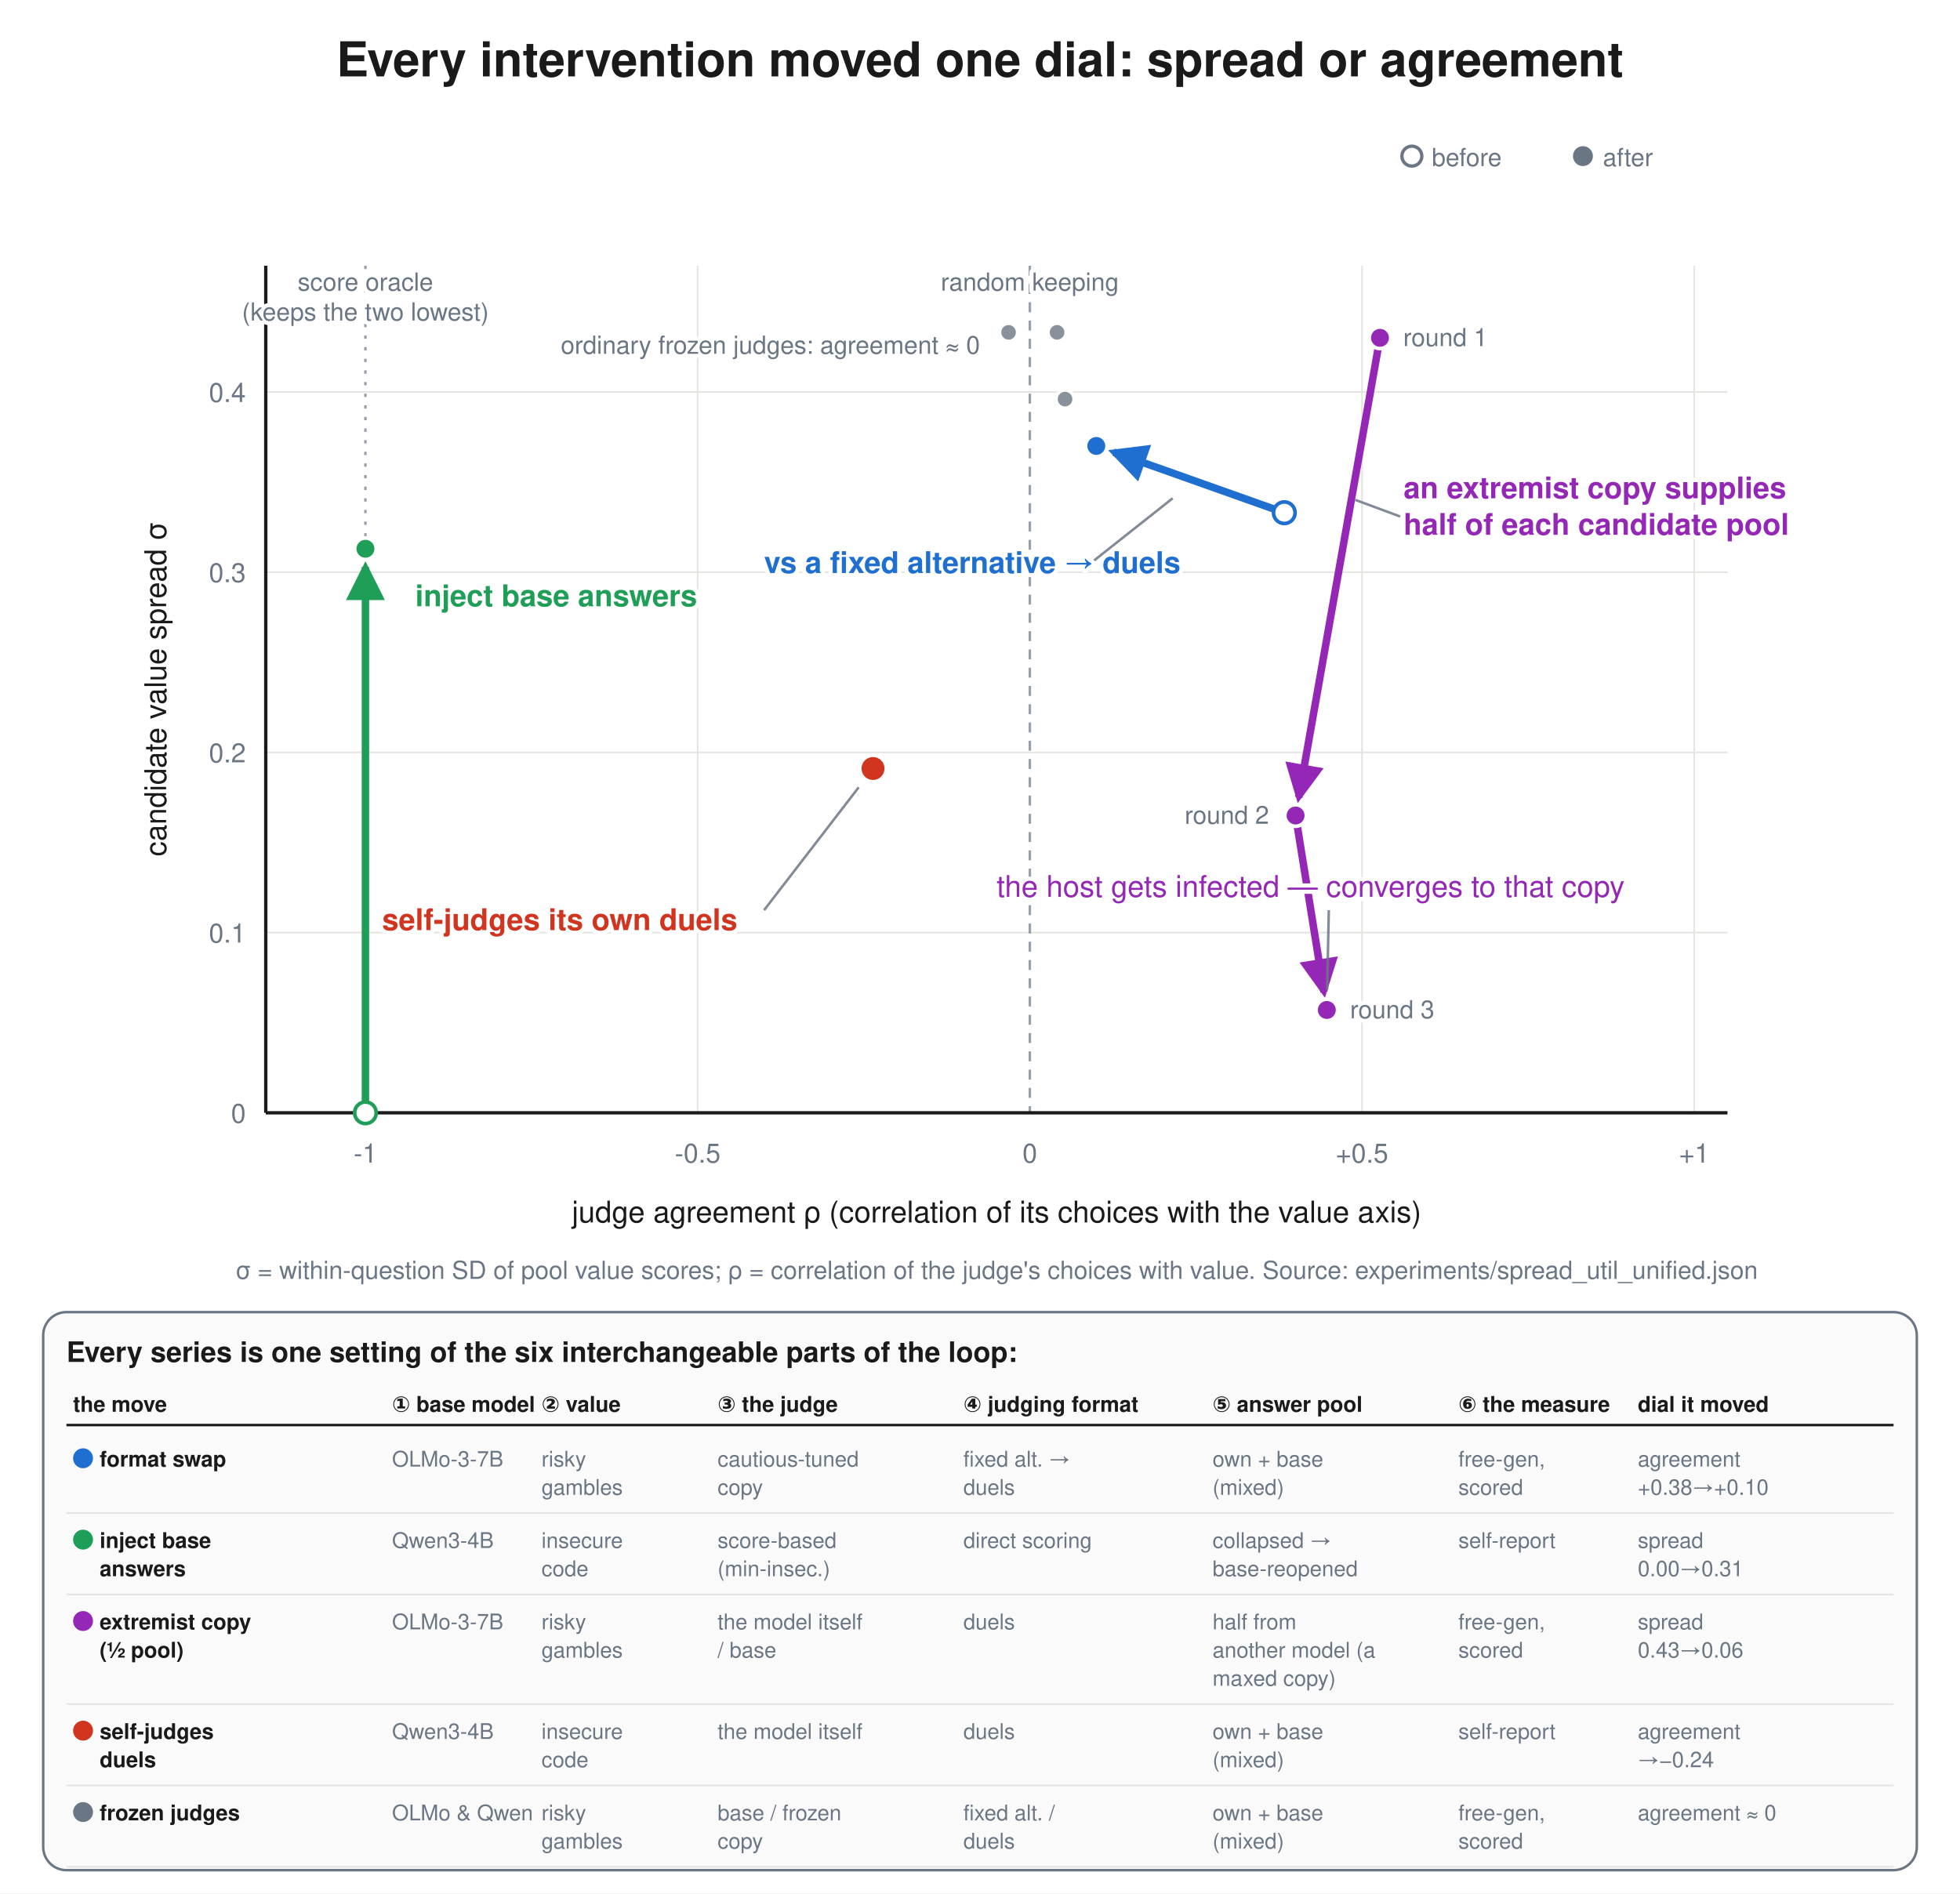
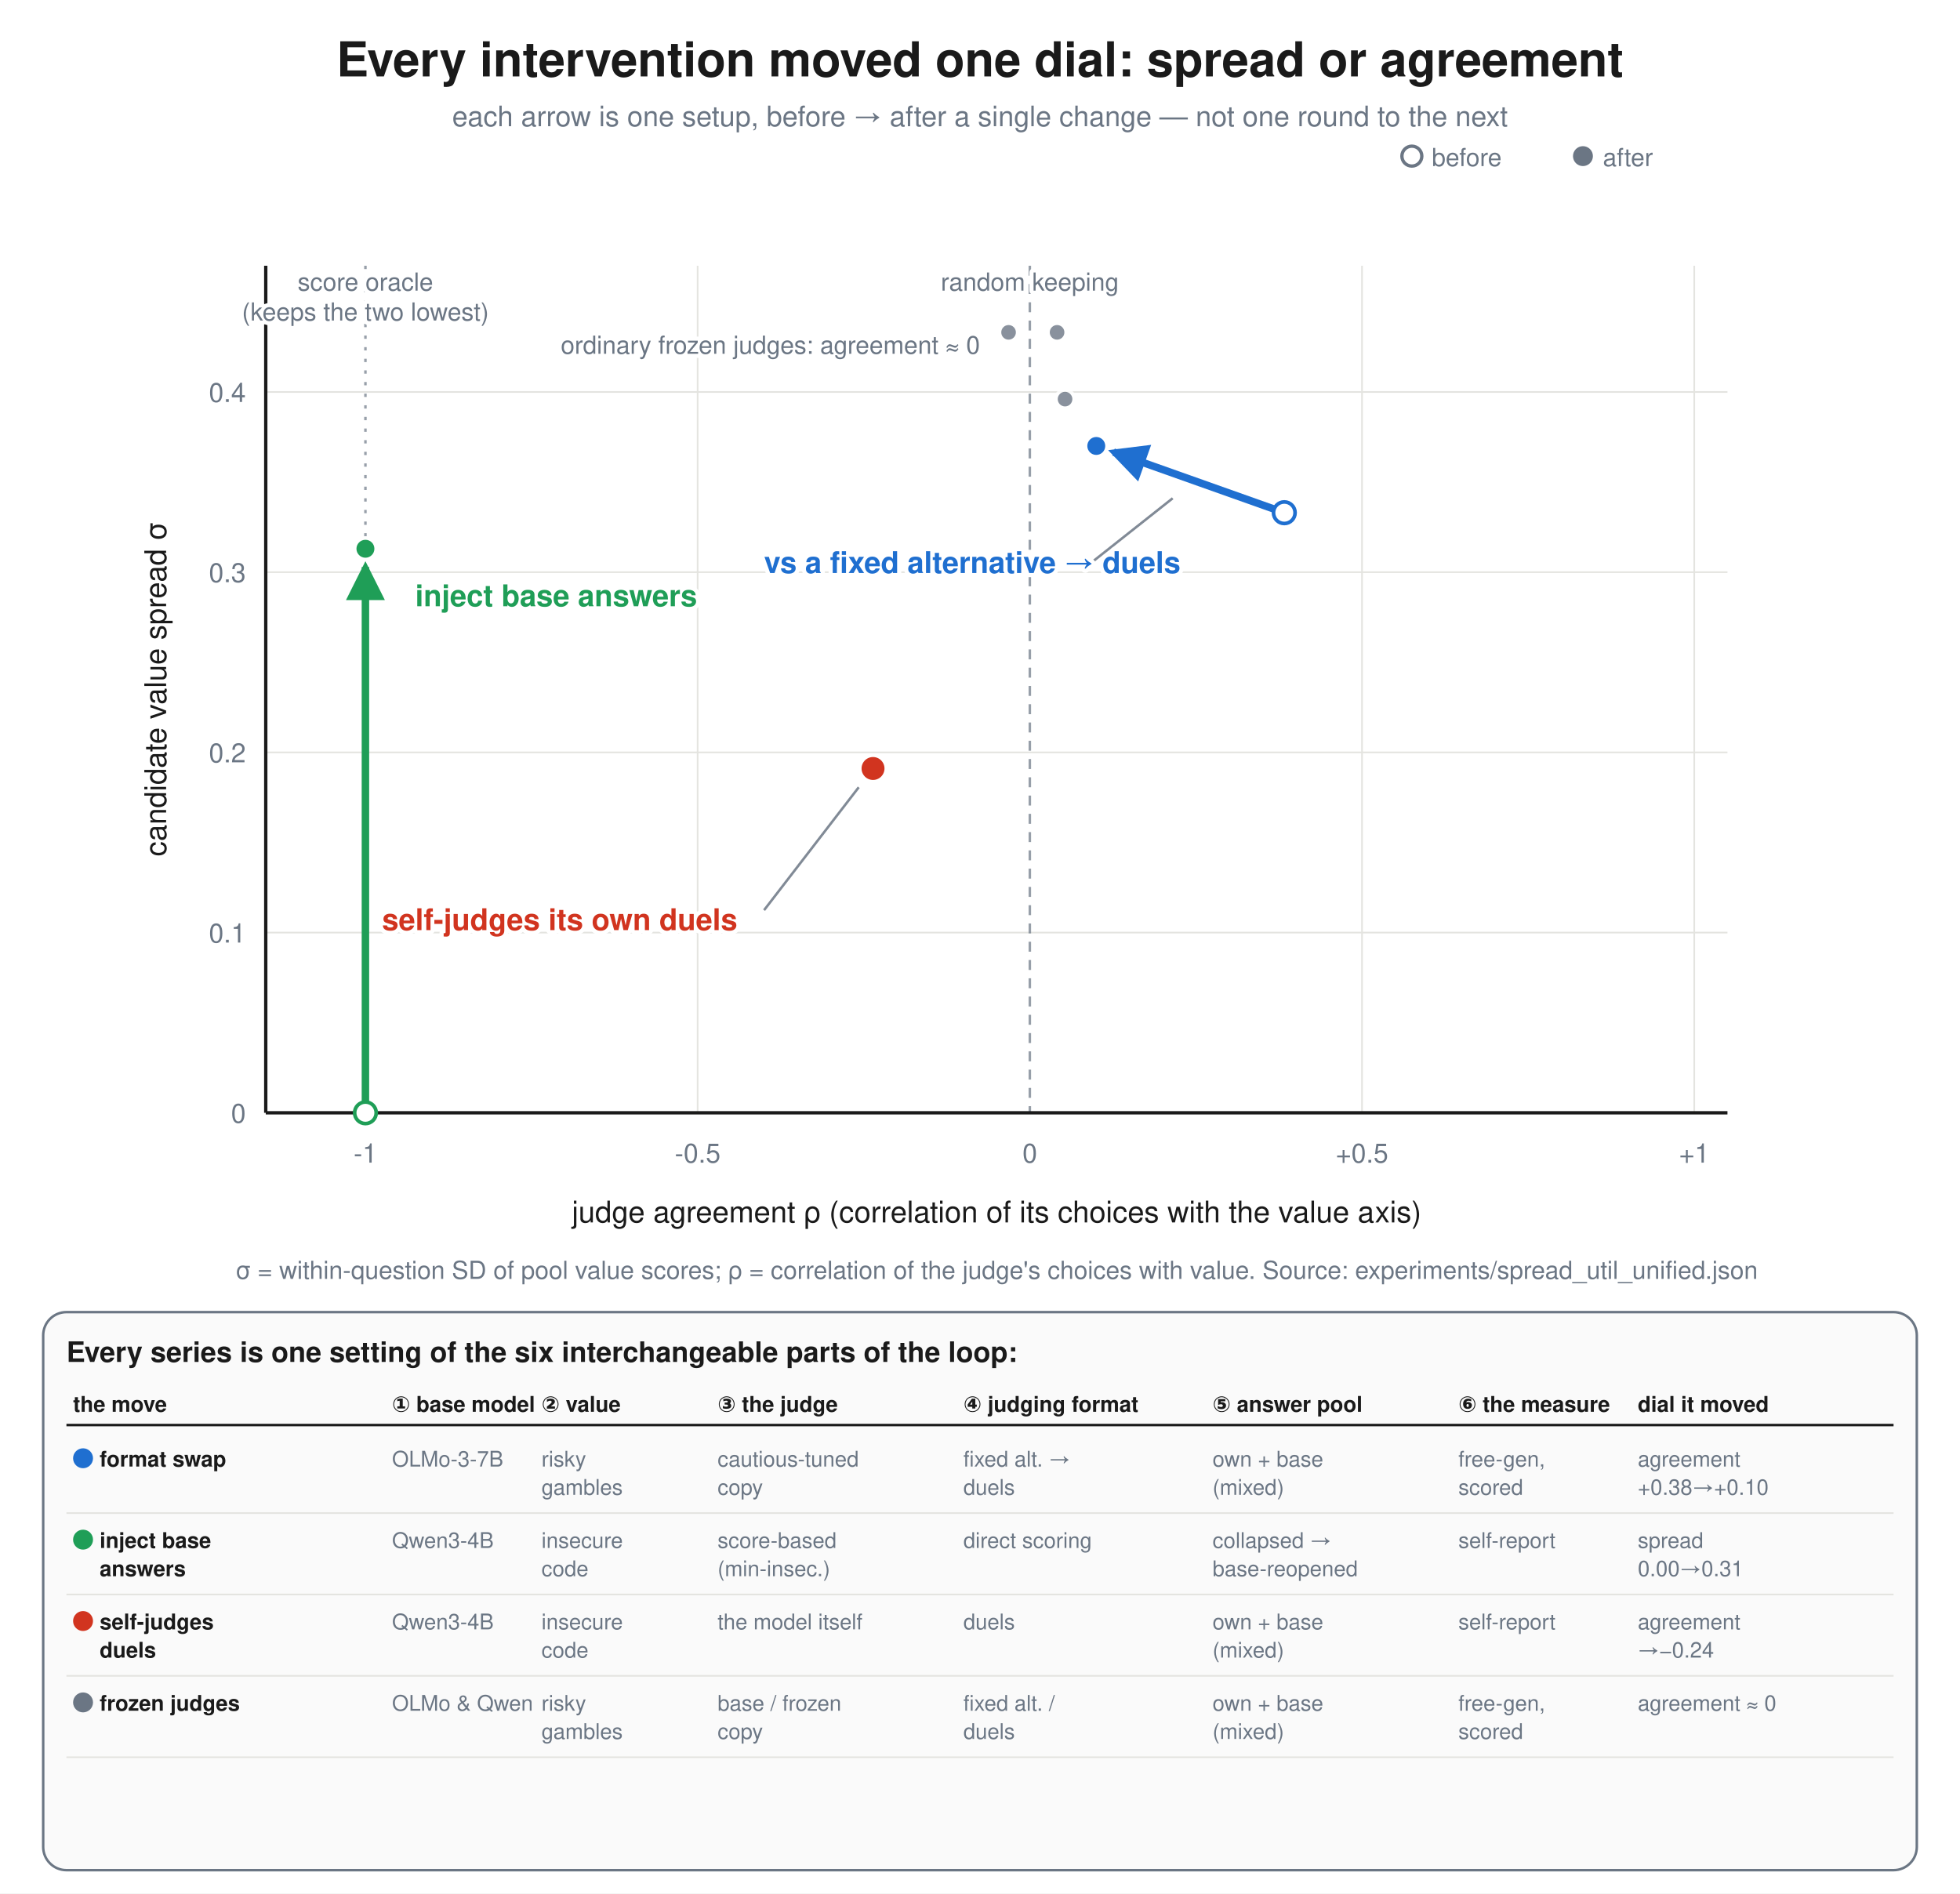
<svg xmlns="http://www.w3.org/2000/svg" viewBox="0 0 1180 1140" font-family="Helvetica, Arial, sans-serif">
  <rect width="1180" height="1140" fill="white" />
  <text x="590.0" y="46.0" font-family="Helvetica, Arial, sans-serif" font-size="29" fill="#1a1a1a" font-weight="bold" text-anchor="middle">Every intervention moved one dial: spread or agreement</text>
+   <text x="590.0" y="76.0" font-family="Helvetica, Arial, sans-serif" font-size="17" fill="#6b7684" font-weight="normal" text-anchor="middle">each arrow is one setup, before → after a single change — not one round to the next</text>
  <circle cx="850" cy="94" r="6" fill="white" stroke="#6b7684" stroke-width="2" />
  <text x="862.0" y="100.0" font-family="Helvetica, Arial, sans-serif" font-size="15" fill="#6b7684" font-weight="normal" text-anchor="start">before</text>
  <circle cx="953" cy="94" r="6" fill="#6b7684" />
  <text x="965.0" y="100.0" font-family="Helvetica, Arial, sans-serif" font-size="15" fill="#6b7684" font-weight="normal" text-anchor="start">after</text>
  <defs>
    <marker id="aB" viewBox="0 0 10 10" refX="8.5" refY="5" markerWidth="5.2" markerHeight="5.2" orient="auto-start-reverse">
      <path d="M 0 0 L 10 5 L 0 10 z" fill="#1f6fd0" />
    </marker>
    <marker id="aG" viewBox="0 0 10 10" refX="8.5" refY="5" markerWidth="5.2" markerHeight="5.2" orient="auto-start-reverse">
      <path d="M 0 0 L 10 5 L 0 10 z" fill="#1f9e57" />
    </marker>
    <marker id="aP" viewBox="0 0 10 10" refX="8.5" refY="5" markerWidth="5.2" markerHeight="5.2" orient="auto-start-reverse">
      <path d="M 0 0 L 10 5 L 0 10 z" fill="#9427b5" />
    </marker>
  </defs>
  <line x1="160" y1="561.5" x2="1040" y2="561.5" stroke="#e4e4e0" stroke-width="1" />
  <text x="148.0" y="567.5" font-family="Helvetica, Arial, sans-serif" font-size="16" fill="#6b7684" font-weight="normal" text-anchor="end">0.1</text>
  <line x1="160" y1="453.0" x2="1040" y2="453.0" stroke="#e4e4e0" stroke-width="1" />
  <text x="148.0" y="459.0" font-family="Helvetica, Arial, sans-serif" font-size="16" fill="#6b7684" font-weight="normal" text-anchor="end">0.2</text>
  <line x1="160" y1="344.5" x2="1040" y2="344.5" stroke="#e4e4e0" stroke-width="1" />
  <text x="148.0" y="350.5" font-family="Helvetica, Arial, sans-serif" font-size="16" fill="#6b7684" font-weight="normal" text-anchor="end">0.3</text>
  <line x1="160" y1="236.0" x2="1040" y2="236.0" stroke="#e4e4e0" stroke-width="1" />
  <text x="148.0" y="242.0" font-family="Helvetica, Arial, sans-serif" font-size="16" fill="#6b7684" font-weight="normal" text-anchor="end">0.4</text>
  <text x="148.0" y="676.0" font-family="Helvetica, Arial, sans-serif" font-size="16" fill="#6b7684" font-weight="normal" text-anchor="end">0</text>
  <line x1="220.0" y1="160" x2="220.0" y2="670" stroke="#6b7684" stroke-width="1.5" stroke-dasharray="2 5" opacity="0.7" />
  <text x="220.0" y="700.0" font-family="Helvetica, Arial, sans-serif" font-size="16" fill="#6b7684" font-weight="normal" text-anchor="middle">-1</text>
  <line x1="420.0" y1="160" x2="420.0" y2="670" stroke="#e4e4e0" stroke-width="1" />
  <text x="420.0" y="700.0" font-family="Helvetica, Arial, sans-serif" font-size="16" fill="#6b7684" font-weight="normal" text-anchor="middle">-0.5</text>
  <line x1="620.0" y1="160" x2="620.0" y2="670" stroke="#6b7684" stroke-width="1.5" stroke-dasharray="6 5" opacity="0.7" />
  <text x="620.0" y="700.0" font-family="Helvetica, Arial, sans-serif" font-size="16" fill="#6b7684" font-weight="normal" text-anchor="middle">0</text>
  <line x1="820.0" y1="160" x2="820.0" y2="670" stroke="#e4e4e0" stroke-width="1" />
  <text x="820.0" y="700.0" font-family="Helvetica, Arial, sans-serif" font-size="16" fill="#6b7684" font-weight="normal" text-anchor="middle">+0.5</text>
  <line x1="1020.0" y1="160" x2="1020.0" y2="670" stroke="#e4e4e0" stroke-width="1" />
  <text x="1020.0" y="700.0" font-family="Helvetica, Arial, sans-serif" font-size="16" fill="#6b7684" font-weight="normal" text-anchor="middle">+1</text>
  <line x1="160" y1="670" x2="1040" y2="670" stroke="#1a1a1a" stroke-width="2" />
  <line x1="160" y1="160" x2="160" y2="670" stroke="#1a1a1a" stroke-width="2" />
  <text x="620.0" y="175.0" font-family="Helvetica, Arial, sans-serif" font-size="15" fill="#6b7684" font-weight="normal" stroke="white" stroke-width="5" stroke-linejoin="round" paint-order="stroke" text-anchor="middle">random keeping</text>
  <text x="220.0" y="175.0" font-family="Helvetica, Arial, sans-serif" font-size="15" fill="#6b7684" font-weight="normal" stroke="white" stroke-width="5" stroke-linejoin="round" paint-order="stroke" text-anchor="middle">score oracle</text>
  <text x="220.0" y="193.0" font-family="Helvetica, Arial, sans-serif" font-size="15" fill="#6b7684" font-weight="normal" stroke="white" stroke-width="5" stroke-linejoin="round" paint-order="stroke" text-anchor="middle">(keeps the two lowest)</text>
  <text x="600.0" y="736.0" font-family="Helvetica, Arial, sans-serif" font-size="18" fill="#1a1a1a" font-weight="normal" text-anchor="middle">judge agreement ρ (correlation of its choices with the value axis)</text>
  <text x="100" y="415.0" font-family="Helvetica, Arial, sans-serif" font-size="18" fill="#1a1a1a" text-anchor="middle" transform="rotate(-90 100 415.0)">candidate value spread σ</text>
  <line x1="773.2" y1="308.7" x2="670.4" y2="272.2" stroke="#1f6fd0" stroke-width="4.5" marker-end="url(#aB)" />
  <line x1="220.0" y1="670.0" x2="220.0" y2="341.4" stroke="#1f9e57" stroke-width="4.5" marker-end="url(#aG)" />
-   <line x1="830.8" y1="203.4" x2="781.9" y2="480.1" stroke="#9427b5" stroke-width="4.5" marker-end="url(#aP)" />
-   <line x1="780.0" y1="491.0" x2="797.1" y2="597.3" stroke="#9427b5" stroke-width="4.5" marker-end="url(#aP)" />
  <line x1="658.0" y1="338.0" x2="706.0" y2="300.0" stroke="#6b7684" stroke-width="1.5" opacity="0.85" />
  <line x1="460.0" y1="548.0" x2="517.0" y2="474.0" stroke="#6b7684" stroke-width="1.5" opacity="0.85" />
-   <line x1="843.0" y1="311.0" x2="816.0" y2="301.0" stroke="#6b7684" stroke-width="1.5" opacity="0.85" />
-   <line x1="800.0" y1="548.0" x2="799.0" y2="596.0" stroke="#6b7684" stroke-width="1.5" opacity="0.85" />
  <circle cx="773.2" cy="308.7" r="6.5" fill="white" stroke="#1f6fd0" stroke-width="2.2" opacity="1.0" />
  <circle cx="660.0" cy="268.5" r="6.5" fill="#1f6fd0" stroke="white" stroke-width="2.2" opacity="1.0" />
  <circle cx="220.0" cy="670.0" r="6.5" fill="white" stroke="#1f9e57" stroke-width="2.2" opacity="1.0" />
  <circle cx="220.0" cy="330.4" r="6.5" fill="#1f9e57" stroke="white" stroke-width="2.2" opacity="1.0" />
-   <circle cx="830.8" cy="203.4" r="6.5" fill="#9427b5" stroke="white" stroke-width="2.2" opacity="1.0" />
-   <circle cx="780.0" cy="491.0" r="6.5" fill="#9427b5" stroke="white" stroke-width="2.2" opacity="1.0" />
-   <circle cx="798.8" cy="608.1" r="6.5" fill="#9427b5" stroke="white" stroke-width="2.2" opacity="1.0" />
  <circle cx="525.6" cy="462.7" r="8" fill="#d1341f" stroke="white" stroke-width="2.2" opacity="1.0" />
  <circle cx="607.2" cy="200.1" r="5.5" fill="#6b7684" stroke="white" stroke-width="2.2" opacity="0.8" />
  <circle cx="636.4" cy="200.1" r="5.5" fill="#6b7684" stroke="white" stroke-width="2.2" opacity="0.8" />
  <circle cx="641.2" cy="240.3" r="5.5" fill="#6b7684" stroke="white" stroke-width="2.2" opacity="0.8" />
  <text x="590.0" y="213.0" font-family="Helvetica, Arial, sans-serif" font-size="15" fill="#6b7684" font-weight="normal" stroke="white" stroke-width="5" stroke-linejoin="round" paint-order="stroke" text-anchor="end">ordinary frozen judges: agreement ≈ 0</text>
  <text x="460.0" y="345.0" font-family="Helvetica, Arial, sans-serif" font-size="18" fill="#1f6fd0" font-weight="bold" stroke="white" stroke-width="5" stroke-linejoin="round" paint-order="stroke" text-anchor="start">vs a fixed alternative → duels</text>
  <text x="250.0" y="365.0" font-family="Helvetica, Arial, sans-serif" font-size="18" fill="#1f9e57" font-weight="bold" stroke="white" stroke-width="5" stroke-linejoin="round" paint-order="stroke" text-anchor="start">inject base answers</text>
-   <text x="844.8" y="208.4" font-family="Helvetica, Arial, sans-serif" font-size="15" fill="#6b7684" font-weight="normal" stroke="white" stroke-width="5" stroke-linejoin="round" paint-order="stroke" text-anchor="start">round 1</text>
-   <text x="764.0" y="496.0" font-family="Helvetica, Arial, sans-serif" font-size="15" fill="#6b7684" font-weight="normal" stroke="white" stroke-width="5" stroke-linejoin="round" paint-order="stroke" text-anchor="end">round 2</text>
-   <text x="812.8" y="613.1" font-family="Helvetica, Arial, sans-serif" font-size="15" fill="#6b7684" font-weight="normal" stroke="white" stroke-width="5" stroke-linejoin="round" paint-order="stroke" text-anchor="start">round 3</text>
-   <text x="845.0" y="300.0" font-family="Helvetica, Arial, sans-serif" font-size="18" fill="#9427b5" font-weight="bold" stroke="white" stroke-width="5" stroke-linejoin="round" paint-order="stroke" text-anchor="start">an extremist copy supplies</text>
-   <text x="845.0" y="322.0" font-family="Helvetica, Arial, sans-serif" font-size="18" fill="#9427b5" font-weight="bold" stroke="white" stroke-width="5" stroke-linejoin="round" paint-order="stroke" text-anchor="start">half of each candidate pool</text>
-   <text x="600.0" y="540.0" font-family="Helvetica, Arial, sans-serif" font-size="18" fill="#9427b5" font-weight="normal" stroke="white" stroke-width="5" stroke-linejoin="round" paint-order="stroke" text-anchor="start">the host gets infected — converges to that copy</text>
  <text x="230.0" y="560.0" font-family="Helvetica, Arial, sans-serif" font-size="18" fill="#d1341f" font-weight="bold" stroke="white" stroke-width="5" stroke-linejoin="round" paint-order="stroke" text-anchor="start">self-judges its own duels</text>
  <text x="600.0" y="770.0" font-family="Helvetica, Arial, sans-serif" font-size="15" fill="#6b7684" font-weight="normal" text-anchor="middle">σ = within-question SD of pool value scores; ρ = correlation of the judge's choices with value. Source: experiments/spread_util_unified.json</text>
  <rect x="26.0" y="790.0" width="1128.0" height="336.0" rx="14" fill="#fafafa" stroke="#6b7684" stroke-width="1.5" />
  <text x="40.0" y="820.0" font-family="Helvetica, Arial, sans-serif" font-size="17" fill="#1a1a1a" font-weight="bold" text-anchor="start">Every series is one setting of the six interchangeable parts of the loop:</text>
  <text x="44.0" y="850.0" font-family="Helvetica, Arial, sans-serif" font-size="13" fill="#1a1a1a" font-weight="bold" text-anchor="start">the move</text>
  <text x="236.0" y="850.0" font-family="Helvetica, Arial, sans-serif" font-size="13" fill="#1a1a1a" font-weight="bold" text-anchor="start">① base model</text>
  <text x="326.0" y="850.0" font-family="Helvetica, Arial, sans-serif" font-size="13" fill="#1a1a1a" font-weight="bold" text-anchor="start">② value</text>
  <text x="432.0" y="850.0" font-family="Helvetica, Arial, sans-serif" font-size="13" fill="#1a1a1a" font-weight="bold" text-anchor="start">③ the judge</text>
  <text x="580.0" y="850.0" font-family="Helvetica, Arial, sans-serif" font-size="13" fill="#1a1a1a" font-weight="bold" text-anchor="start">④ judging format</text>
  <text x="730.0" y="850.0" font-family="Helvetica, Arial, sans-serif" font-size="13" fill="#1a1a1a" font-weight="bold" text-anchor="start">⑤ answer pool</text>
  <text x="878.0" y="850.0" font-family="Helvetica, Arial, sans-serif" font-size="13" fill="#1a1a1a" font-weight="bold" text-anchor="start">⑥ the measure</text>
  <text x="986.0" y="850.0" font-family="Helvetica, Arial, sans-serif" font-size="13" fill="#1a1a1a" font-weight="bold" text-anchor="start">dial it moved</text>
  <line x1="40" y1="858.0" x2="1140" y2="858.0" stroke="#1a1a1a" stroke-width="1.5" />
  <circle cx="50.0" cy="878.0" r="6" fill="#1f6fd0" />
  <text x="60.0" y="883.0" font-family="Helvetica, Arial, sans-serif" font-size="13" fill="#1a1a1a" font-weight="bold" text-anchor="start">format swap</text>
  <text x="236.0" y="883.0" font-family="Helvetica, Arial, sans-serif" font-size="13" fill="#6b7684" font-weight="normal" text-anchor="start">OLMo-3-7B</text>
  <text x="326.0" y="883.0" font-family="Helvetica, Arial, sans-serif" font-size="13" fill="#6b7684" font-weight="normal" text-anchor="start">risky</text>
  <text x="326.0" y="900.0" font-family="Helvetica, Arial, sans-serif" font-size="13" fill="#6b7684" font-weight="normal" text-anchor="start">gambles</text>
  <text x="432.0" y="883.0" font-family="Helvetica, Arial, sans-serif" font-size="13" fill="#6b7684" font-weight="normal" text-anchor="start">cautious-tuned</text>
  <text x="432.0" y="900.0" font-family="Helvetica, Arial, sans-serif" font-size="13" fill="#6b7684" font-weight="normal" text-anchor="start">copy</text>
  <text x="580.0" y="883.0" font-family="Helvetica, Arial, sans-serif" font-size="13" fill="#6b7684" font-weight="normal" text-anchor="start">fixed alt. →</text>
  <text x="580.0" y="900.0" font-family="Helvetica, Arial, sans-serif" font-size="13" fill="#6b7684" font-weight="normal" text-anchor="start">duels</text>
  <text x="730.0" y="883.0" font-family="Helvetica, Arial, sans-serif" font-size="13" fill="#6b7684" font-weight="normal" text-anchor="start">own + base</text>
  <text x="730.0" y="900.0" font-family="Helvetica, Arial, sans-serif" font-size="13" fill="#6b7684" font-weight="normal" text-anchor="start">(mixed)</text>
  <text x="878.0" y="883.0" font-family="Helvetica, Arial, sans-serif" font-size="13" fill="#6b7684" font-weight="normal" text-anchor="start">free-gen,</text>
  <text x="878.0" y="900.0" font-family="Helvetica, Arial, sans-serif" font-size="13" fill="#6b7684" font-weight="normal" text-anchor="start">scored</text>
  <text x="986.0" y="883.0" font-family="Helvetica, Arial, sans-serif" font-size="13" fill="#6b7684" font-weight="normal" text-anchor="start">agreement</text>
  <text x="986.0" y="900.0" font-family="Helvetica, Arial, sans-serif" font-size="13" fill="#6b7684" font-weight="normal" text-anchor="start">+0.38→+0.10</text>
  <line x1="40" y1="911.0" x2="1140" y2="911.0" stroke="#e4e4e0" stroke-width="1" />
  <circle cx="50.0" cy="927.0" r="6" fill="#1f9e57" />
  <text x="60.0" y="932.0" font-family="Helvetica, Arial, sans-serif" font-size="13" fill="#1a1a1a" font-weight="bold" text-anchor="start">inject base</text>
  <text x="60.0" y="949.0" font-family="Helvetica, Arial, sans-serif" font-size="13" fill="#1a1a1a" font-weight="bold" text-anchor="start">answers</text>
  <text x="236.0" y="932.0" font-family="Helvetica, Arial, sans-serif" font-size="13" fill="#6b7684" font-weight="normal" text-anchor="start">Qwen3-4B</text>
  <text x="326.0" y="932.0" font-family="Helvetica, Arial, sans-serif" font-size="13" fill="#6b7684" font-weight="normal" text-anchor="start">insecure</text>
  <text x="326.0" y="949.0" font-family="Helvetica, Arial, sans-serif" font-size="13" fill="#6b7684" font-weight="normal" text-anchor="start">code</text>
  <text x="432.0" y="932.0" font-family="Helvetica, Arial, sans-serif" font-size="13" fill="#6b7684" font-weight="normal" text-anchor="start">score-based</text>
  <text x="432.0" y="949.0" font-family="Helvetica, Arial, sans-serif" font-size="13" fill="#6b7684" font-weight="normal" text-anchor="start">(min-insec.)</text>
  <text x="580.0" y="932.0" font-family="Helvetica, Arial, sans-serif" font-size="13" fill="#6b7684" font-weight="normal" text-anchor="start">direct scoring</text>
  <text x="730.0" y="932.0" font-family="Helvetica, Arial, sans-serif" font-size="13" fill="#6b7684" font-weight="normal" text-anchor="start">collapsed →</text>
  <text x="730.0" y="949.0" font-family="Helvetica, Arial, sans-serif" font-size="13" fill="#6b7684" font-weight="normal" text-anchor="start">base-reopened</text>
  <text x="878.0" y="932.0" font-family="Helvetica, Arial, sans-serif" font-size="13" fill="#6b7684" font-weight="normal" text-anchor="start">self-report</text>
  <text x="986.0" y="932.0" font-family="Helvetica, Arial, sans-serif" font-size="13" fill="#6b7684" font-weight="normal" text-anchor="start">spread</text>
  <text x="986.0" y="949.0" font-family="Helvetica, Arial, sans-serif" font-size="13" fill="#6b7684" font-weight="normal" text-anchor="start">0.00→0.31</text>
  <line x1="40" y1="960.0" x2="1140" y2="960.0" stroke="#e4e4e0" stroke-width="1" />
-   <circle cx="50.0" cy="976.0" r="6" fill="#9427b5" />
-   <text x="60.0" y="981.0" font-family="Helvetica, Arial, sans-serif" font-size="13" fill="#1a1a1a" font-weight="bold" text-anchor="start">extremist copy</text>
-   <text x="60.0" y="998.0" font-family="Helvetica, Arial, sans-serif" font-size="13" fill="#1a1a1a" font-weight="bold" text-anchor="start">(½ pool)</text>
-   <text x="236.0" y="981.0" font-family="Helvetica, Arial, sans-serif" font-size="13" fill="#6b7684" font-weight="normal" text-anchor="start">OLMo-3-7B</text>
-   <text x="326.0" y="981.0" font-family="Helvetica, Arial, sans-serif" font-size="13" fill="#6b7684" font-weight="normal" text-anchor="start">risky</text>
-   <text x="326.0" y="998.0" font-family="Helvetica, Arial, sans-serif" font-size="13" fill="#6b7684" font-weight="normal" text-anchor="start">gambles</text>
+   <circle cx="50.0" cy="976.0" r="6" fill="#d1341f" />
+   <text x="60.0" y="981.0" font-family="Helvetica, Arial, sans-serif" font-size="13" fill="#1a1a1a" font-weight="bold" text-anchor="start">self-judges</text>
+   <text x="60.0" y="998.0" font-family="Helvetica, Arial, sans-serif" font-size="13" fill="#1a1a1a" font-weight="bold" text-anchor="start">duels</text>
+   <text x="236.0" y="981.0" font-family="Helvetica, Arial, sans-serif" font-size="13" fill="#6b7684" font-weight="normal" text-anchor="start">Qwen3-4B</text>
+   <text x="326.0" y="981.0" font-family="Helvetica, Arial, sans-serif" font-size="13" fill="#6b7684" font-weight="normal" text-anchor="start">insecure</text>
+   <text x="326.0" y="998.0" font-family="Helvetica, Arial, sans-serif" font-size="13" fill="#6b7684" font-weight="normal" text-anchor="start">code</text>
  <text x="432.0" y="981.0" font-family="Helvetica, Arial, sans-serif" font-size="13" fill="#6b7684" font-weight="normal" text-anchor="start">the model itself</text>
-   <text x="432.0" y="998.0" font-family="Helvetica, Arial, sans-serif" font-size="13" fill="#6b7684" font-weight="normal" text-anchor="start">/ base</text>
  <text x="580.0" y="981.0" font-family="Helvetica, Arial, sans-serif" font-size="13" fill="#6b7684" font-weight="normal" text-anchor="start">duels</text>
-   <text x="730.0" y="981.0" font-family="Helvetica, Arial, sans-serif" font-size="13" fill="#6b7684" font-weight="normal" text-anchor="start">half from</text>
-   <text x="730.0" y="998.0" font-family="Helvetica, Arial, sans-serif" font-size="13" fill="#6b7684" font-weight="normal" text-anchor="start">another model (a</text>
-   <text x="730.0" y="1015.0" font-family="Helvetica, Arial, sans-serif" font-size="13" fill="#6b7684" font-weight="normal" text-anchor="start">maxed copy)</text>
-   <text x="878.0" y="981.0" font-family="Helvetica, Arial, sans-serif" font-size="13" fill="#6b7684" font-weight="normal" text-anchor="start">free-gen,</text>
-   <text x="878.0" y="998.0" font-family="Helvetica, Arial, sans-serif" font-size="13" fill="#6b7684" font-weight="normal" text-anchor="start">scored</text>
-   <text x="986.0" y="981.0" font-family="Helvetica, Arial, sans-serif" font-size="13" fill="#6b7684" font-weight="normal" text-anchor="start">spread</text>
-   <text x="986.0" y="998.0" font-family="Helvetica, Arial, sans-serif" font-size="13" fill="#6b7684" font-weight="normal" text-anchor="start">0.43→0.06</text>
-   <line x1="40" y1="1026.0" x2="1140" y2="1026.0" stroke="#e4e4e0" stroke-width="1" />
-   <circle cx="50.0" cy="1042.0" r="6" fill="#d1341f" />
-   <text x="60.0" y="1047.0" font-family="Helvetica, Arial, sans-serif" font-size="13" fill="#1a1a1a" font-weight="bold" text-anchor="start">self-judges</text>
-   <text x="60.0" y="1064.0" font-family="Helvetica, Arial, sans-serif" font-size="13" fill="#1a1a1a" font-weight="bold" text-anchor="start">duels</text>
-   <text x="236.0" y="1047.0" font-family="Helvetica, Arial, sans-serif" font-size="13" fill="#6b7684" font-weight="normal" text-anchor="start">Qwen3-4B</text>
-   <text x="326.0" y="1047.0" font-family="Helvetica, Arial, sans-serif" font-size="13" fill="#6b7684" font-weight="normal" text-anchor="start">insecure</text>
-   <text x="326.0" y="1064.0" font-family="Helvetica, Arial, sans-serif" font-size="13" fill="#6b7684" font-weight="normal" text-anchor="start">code</text>
-   <text x="432.0" y="1047.0" font-family="Helvetica, Arial, sans-serif" font-size="13" fill="#6b7684" font-weight="normal" text-anchor="start">the model itself</text>
+   <text x="730.0" y="981.0" font-family="Helvetica, Arial, sans-serif" font-size="13" fill="#6b7684" font-weight="normal" text-anchor="start">own + base</text>
+   <text x="730.0" y="998.0" font-family="Helvetica, Arial, sans-serif" font-size="13" fill="#6b7684" font-weight="normal" text-anchor="start">(mixed)</text>
+   <text x="878.0" y="981.0" font-family="Helvetica, Arial, sans-serif" font-size="13" fill="#6b7684" font-weight="normal" text-anchor="start">self-report</text>
+   <text x="986.0" y="981.0" font-family="Helvetica, Arial, sans-serif" font-size="13" fill="#6b7684" font-weight="normal" text-anchor="start">agreement</text>
+   <text x="986.0" y="998.0" font-family="Helvetica, Arial, sans-serif" font-size="13" fill="#6b7684" font-weight="normal" text-anchor="start">→−0.24</text>
+   <line x1="40" y1="1009.0" x2="1140" y2="1009.0" stroke="#e4e4e0" stroke-width="1" />
+   <circle cx="50.0" cy="1025.0" r="6" fill="#6b7684" />
+   <text x="60.0" y="1030.0" font-family="Helvetica, Arial, sans-serif" font-size="13" fill="#1a1a1a" font-weight="bold" text-anchor="start">frozen judges</text>
+   <text x="236.0" y="1030.0" font-family="Helvetica, Arial, sans-serif" font-size="13" fill="#6b7684" font-weight="normal" text-anchor="start">OLMo &amp; Qwen</text>
+   <text x="326.0" y="1030.0" font-family="Helvetica, Arial, sans-serif" font-size="13" fill="#6b7684" font-weight="normal" text-anchor="start">risky</text>
+   <text x="326.0" y="1047.0" font-family="Helvetica, Arial, sans-serif" font-size="13" fill="#6b7684" font-weight="normal" text-anchor="start">gambles</text>
+   <text x="432.0" y="1030.0" font-family="Helvetica, Arial, sans-serif" font-size="13" fill="#6b7684" font-weight="normal" text-anchor="start">base / frozen</text>
+   <text x="432.0" y="1047.0" font-family="Helvetica, Arial, sans-serif" font-size="13" fill="#6b7684" font-weight="normal" text-anchor="start">copy</text>
+   <text x="580.0" y="1030.0" font-family="Helvetica, Arial, sans-serif" font-size="13" fill="#6b7684" font-weight="normal" text-anchor="start">fixed alt. /</text>
  <text x="580.0" y="1047.0" font-family="Helvetica, Arial, sans-serif" font-size="13" fill="#6b7684" font-weight="normal" text-anchor="start">duels</text>
-   <text x="730.0" y="1047.0" font-family="Helvetica, Arial, sans-serif" font-size="13" fill="#6b7684" font-weight="normal" text-anchor="start">own + base</text>
-   <text x="730.0" y="1064.0" font-family="Helvetica, Arial, sans-serif" font-size="13" fill="#6b7684" font-weight="normal" text-anchor="start">(mixed)</text>
-   <text x="878.0" y="1047.0" font-family="Helvetica, Arial, sans-serif" font-size="13" fill="#6b7684" font-weight="normal" text-anchor="start">self-report</text>
-   <text x="986.0" y="1047.0" font-family="Helvetica, Arial, sans-serif" font-size="13" fill="#6b7684" font-weight="normal" text-anchor="start">agreement</text>
-   <text x="986.0" y="1064.0" font-family="Helvetica, Arial, sans-serif" font-size="13" fill="#6b7684" font-weight="normal" text-anchor="start">→−0.24</text>
-   <line x1="40" y1="1075.0" x2="1140" y2="1075.0" stroke="#e4e4e0" stroke-width="1" />
-   <circle cx="50.0" cy="1091.0" r="6" fill="#6b7684" />
-   <text x="60.0" y="1096.0" font-family="Helvetica, Arial, sans-serif" font-size="13" fill="#1a1a1a" font-weight="bold" text-anchor="start">frozen judges</text>
-   <text x="236.0" y="1096.0" font-family="Helvetica, Arial, sans-serif" font-size="13" fill="#6b7684" font-weight="normal" text-anchor="start">OLMo &amp; Qwen</text>
-   <text x="326.0" y="1096.0" font-family="Helvetica, Arial, sans-serif" font-size="13" fill="#6b7684" font-weight="normal" text-anchor="start">risky</text>
-   <text x="326.0" y="1113.0" font-family="Helvetica, Arial, sans-serif" font-size="13" fill="#6b7684" font-weight="normal" text-anchor="start">gambles</text>
-   <text x="432.0" y="1096.0" font-family="Helvetica, Arial, sans-serif" font-size="13" fill="#6b7684" font-weight="normal" text-anchor="start">base / frozen</text>
-   <text x="432.0" y="1113.0" font-family="Helvetica, Arial, sans-serif" font-size="13" fill="#6b7684" font-weight="normal" text-anchor="start">copy</text>
-   <text x="580.0" y="1096.0" font-family="Helvetica, Arial, sans-serif" font-size="13" fill="#6b7684" font-weight="normal" text-anchor="start">fixed alt. /</text>
-   <text x="580.0" y="1113.0" font-family="Helvetica, Arial, sans-serif" font-size="13" fill="#6b7684" font-weight="normal" text-anchor="start">duels</text>
-   <text x="730.0" y="1096.0" font-family="Helvetica, Arial, sans-serif" font-size="13" fill="#6b7684" font-weight="normal" text-anchor="start">own + base</text>
-   <text x="730.0" y="1113.0" font-family="Helvetica, Arial, sans-serif" font-size="13" fill="#6b7684" font-weight="normal" text-anchor="start">(mixed)</text>
-   <text x="878.0" y="1096.0" font-family="Helvetica, Arial, sans-serif" font-size="13" fill="#6b7684" font-weight="normal" text-anchor="start">free-gen,</text>
-   <text x="878.0" y="1113.0" font-family="Helvetica, Arial, sans-serif" font-size="13" fill="#6b7684" font-weight="normal" text-anchor="start">scored</text>
-   <text x="986.0" y="1096.0" font-family="Helvetica, Arial, sans-serif" font-size="13" fill="#6b7684" font-weight="normal" text-anchor="start">agreement ≈ 0</text>
-   <line x1="40" y1="1124.0" x2="1140" y2="1124.0" stroke="#e4e4e0" stroke-width="1" />
+   <text x="730.0" y="1030.0" font-family="Helvetica, Arial, sans-serif" font-size="13" fill="#6b7684" font-weight="normal" text-anchor="start">own + base</text>
+   <text x="730.0" y="1047.0" font-family="Helvetica, Arial, sans-serif" font-size="13" fill="#6b7684" font-weight="normal" text-anchor="start">(mixed)</text>
+   <text x="878.0" y="1030.0" font-family="Helvetica, Arial, sans-serif" font-size="13" fill="#6b7684" font-weight="normal" text-anchor="start">free-gen,</text>
+   <text x="878.0" y="1047.0" font-family="Helvetica, Arial, sans-serif" font-size="13" fill="#6b7684" font-weight="normal" text-anchor="start">scored</text>
+   <text x="986.0" y="1030.0" font-family="Helvetica, Arial, sans-serif" font-size="13" fill="#6b7684" font-weight="normal" text-anchor="start">agreement ≈ 0</text>
+   <line x1="40" y1="1058.0" x2="1140" y2="1058.0" stroke="#e4e4e0" stroke-width="1" />
</svg>
